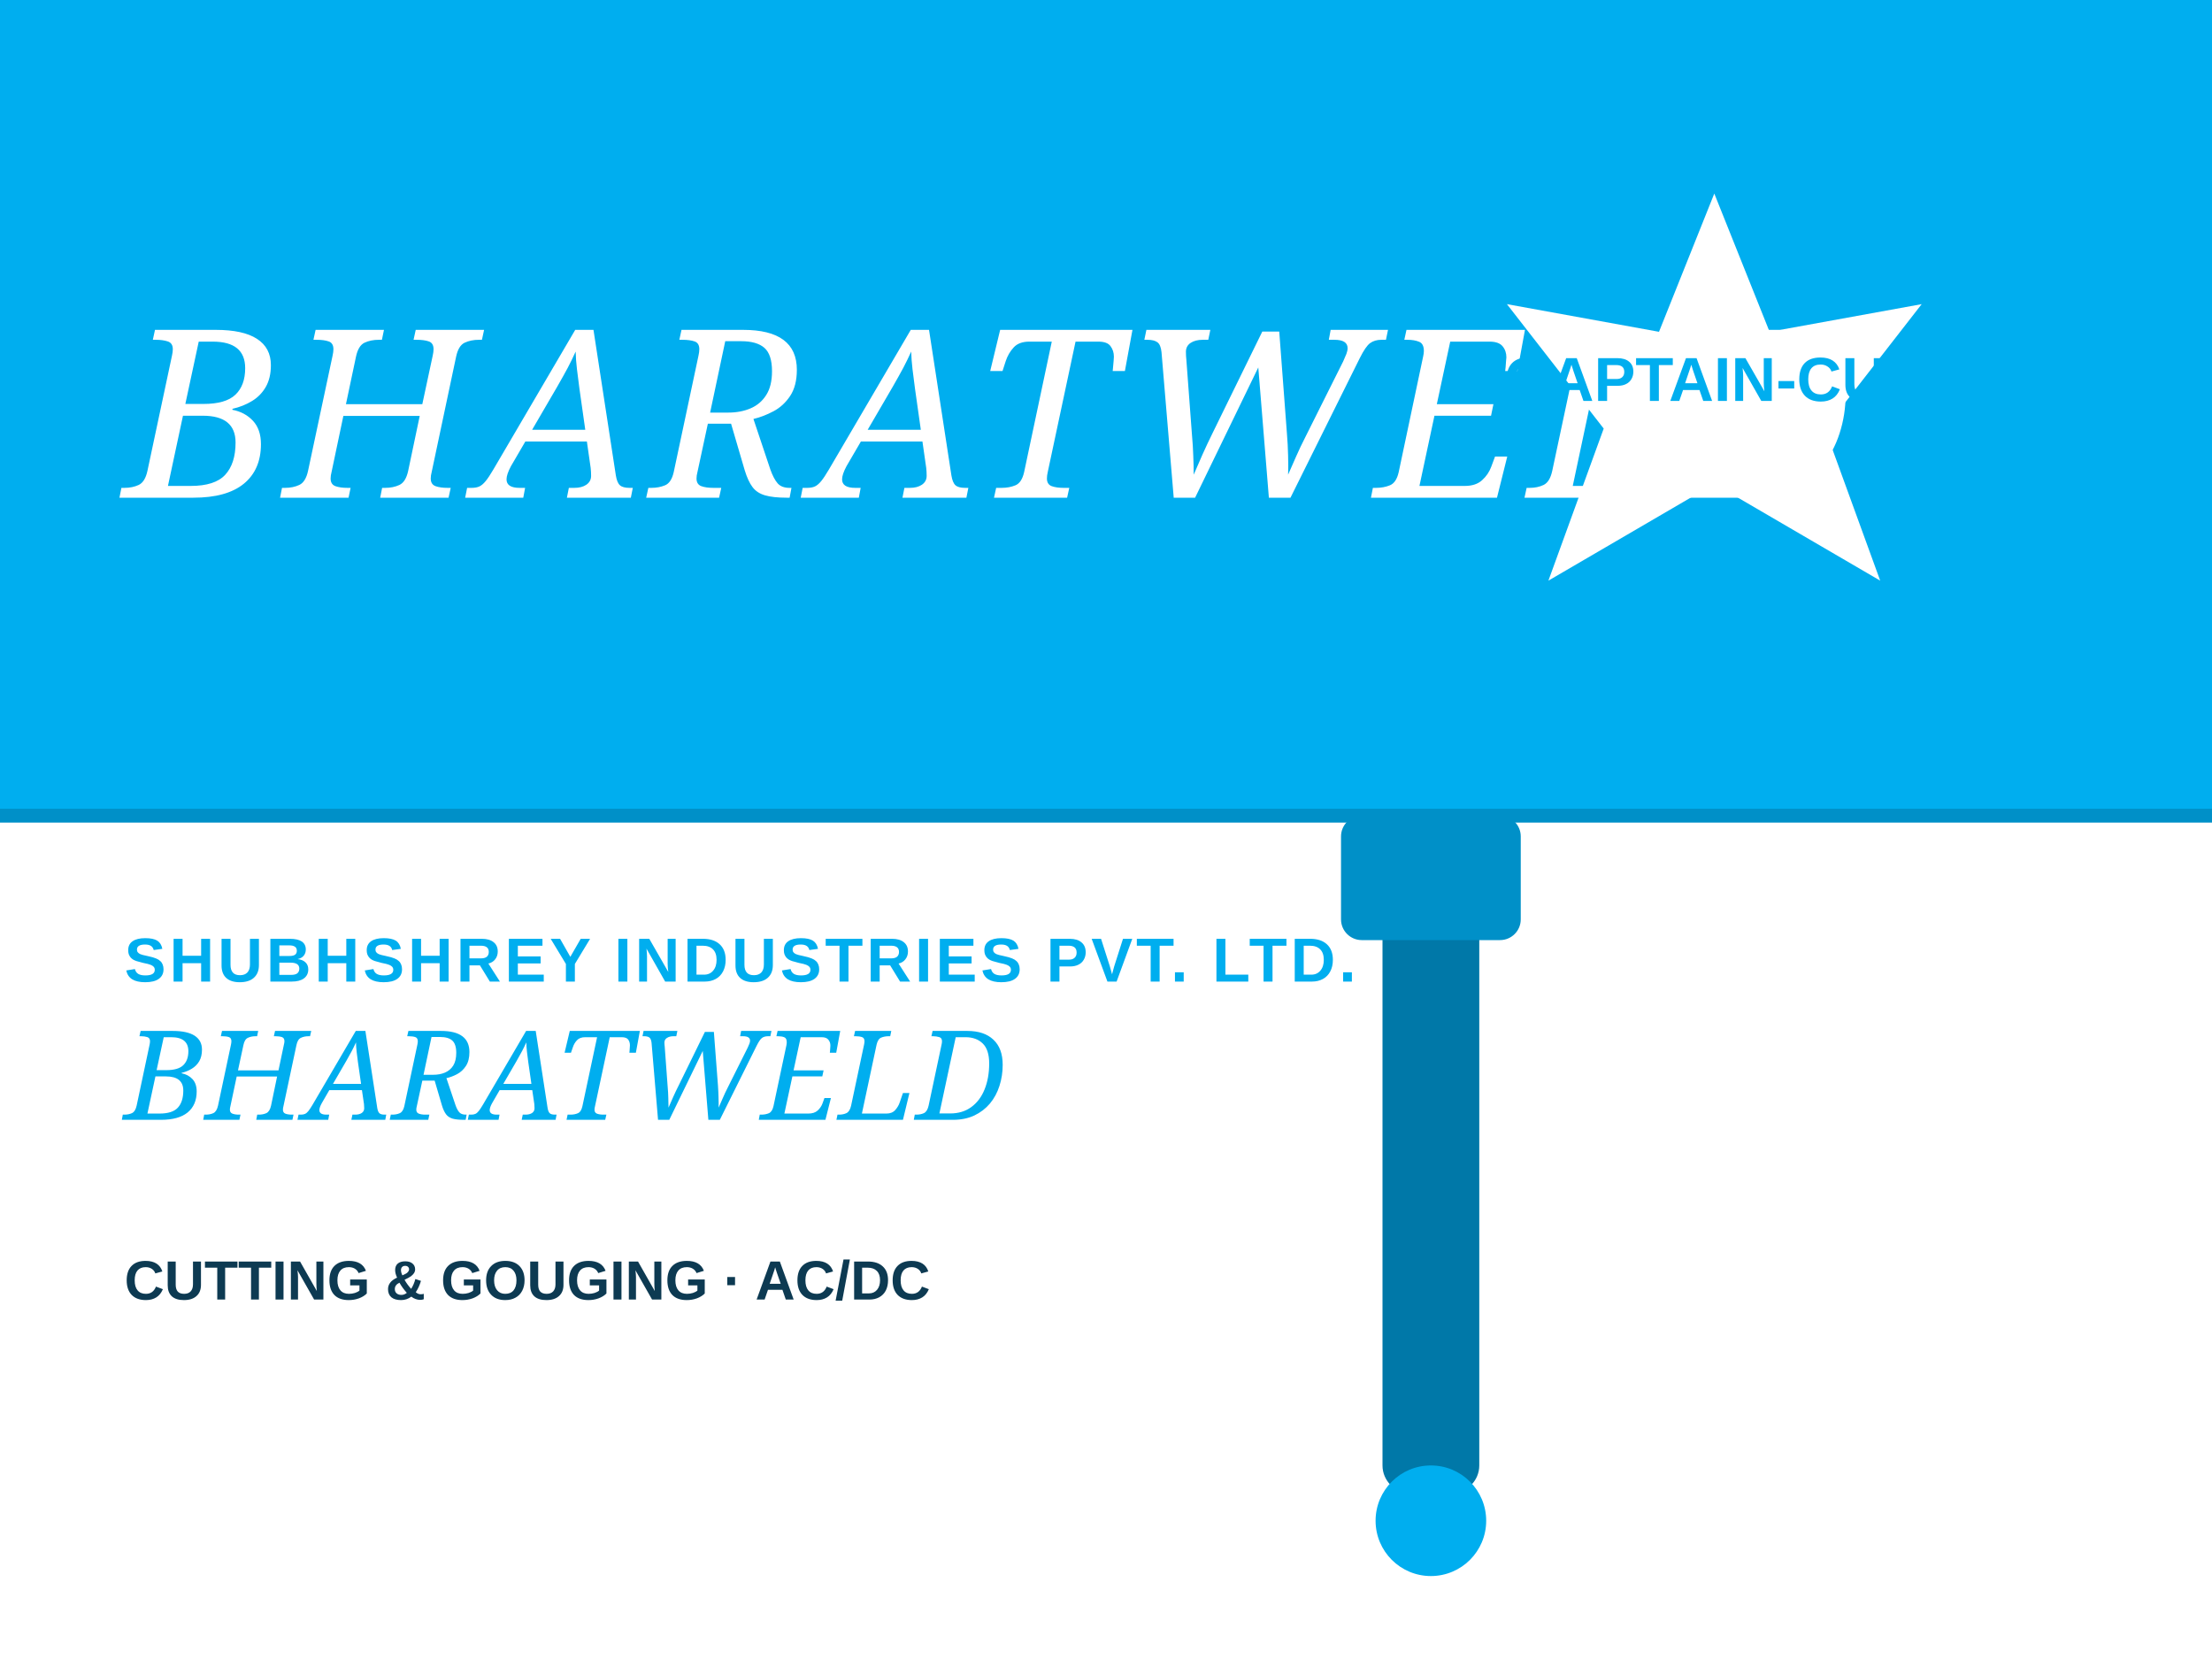
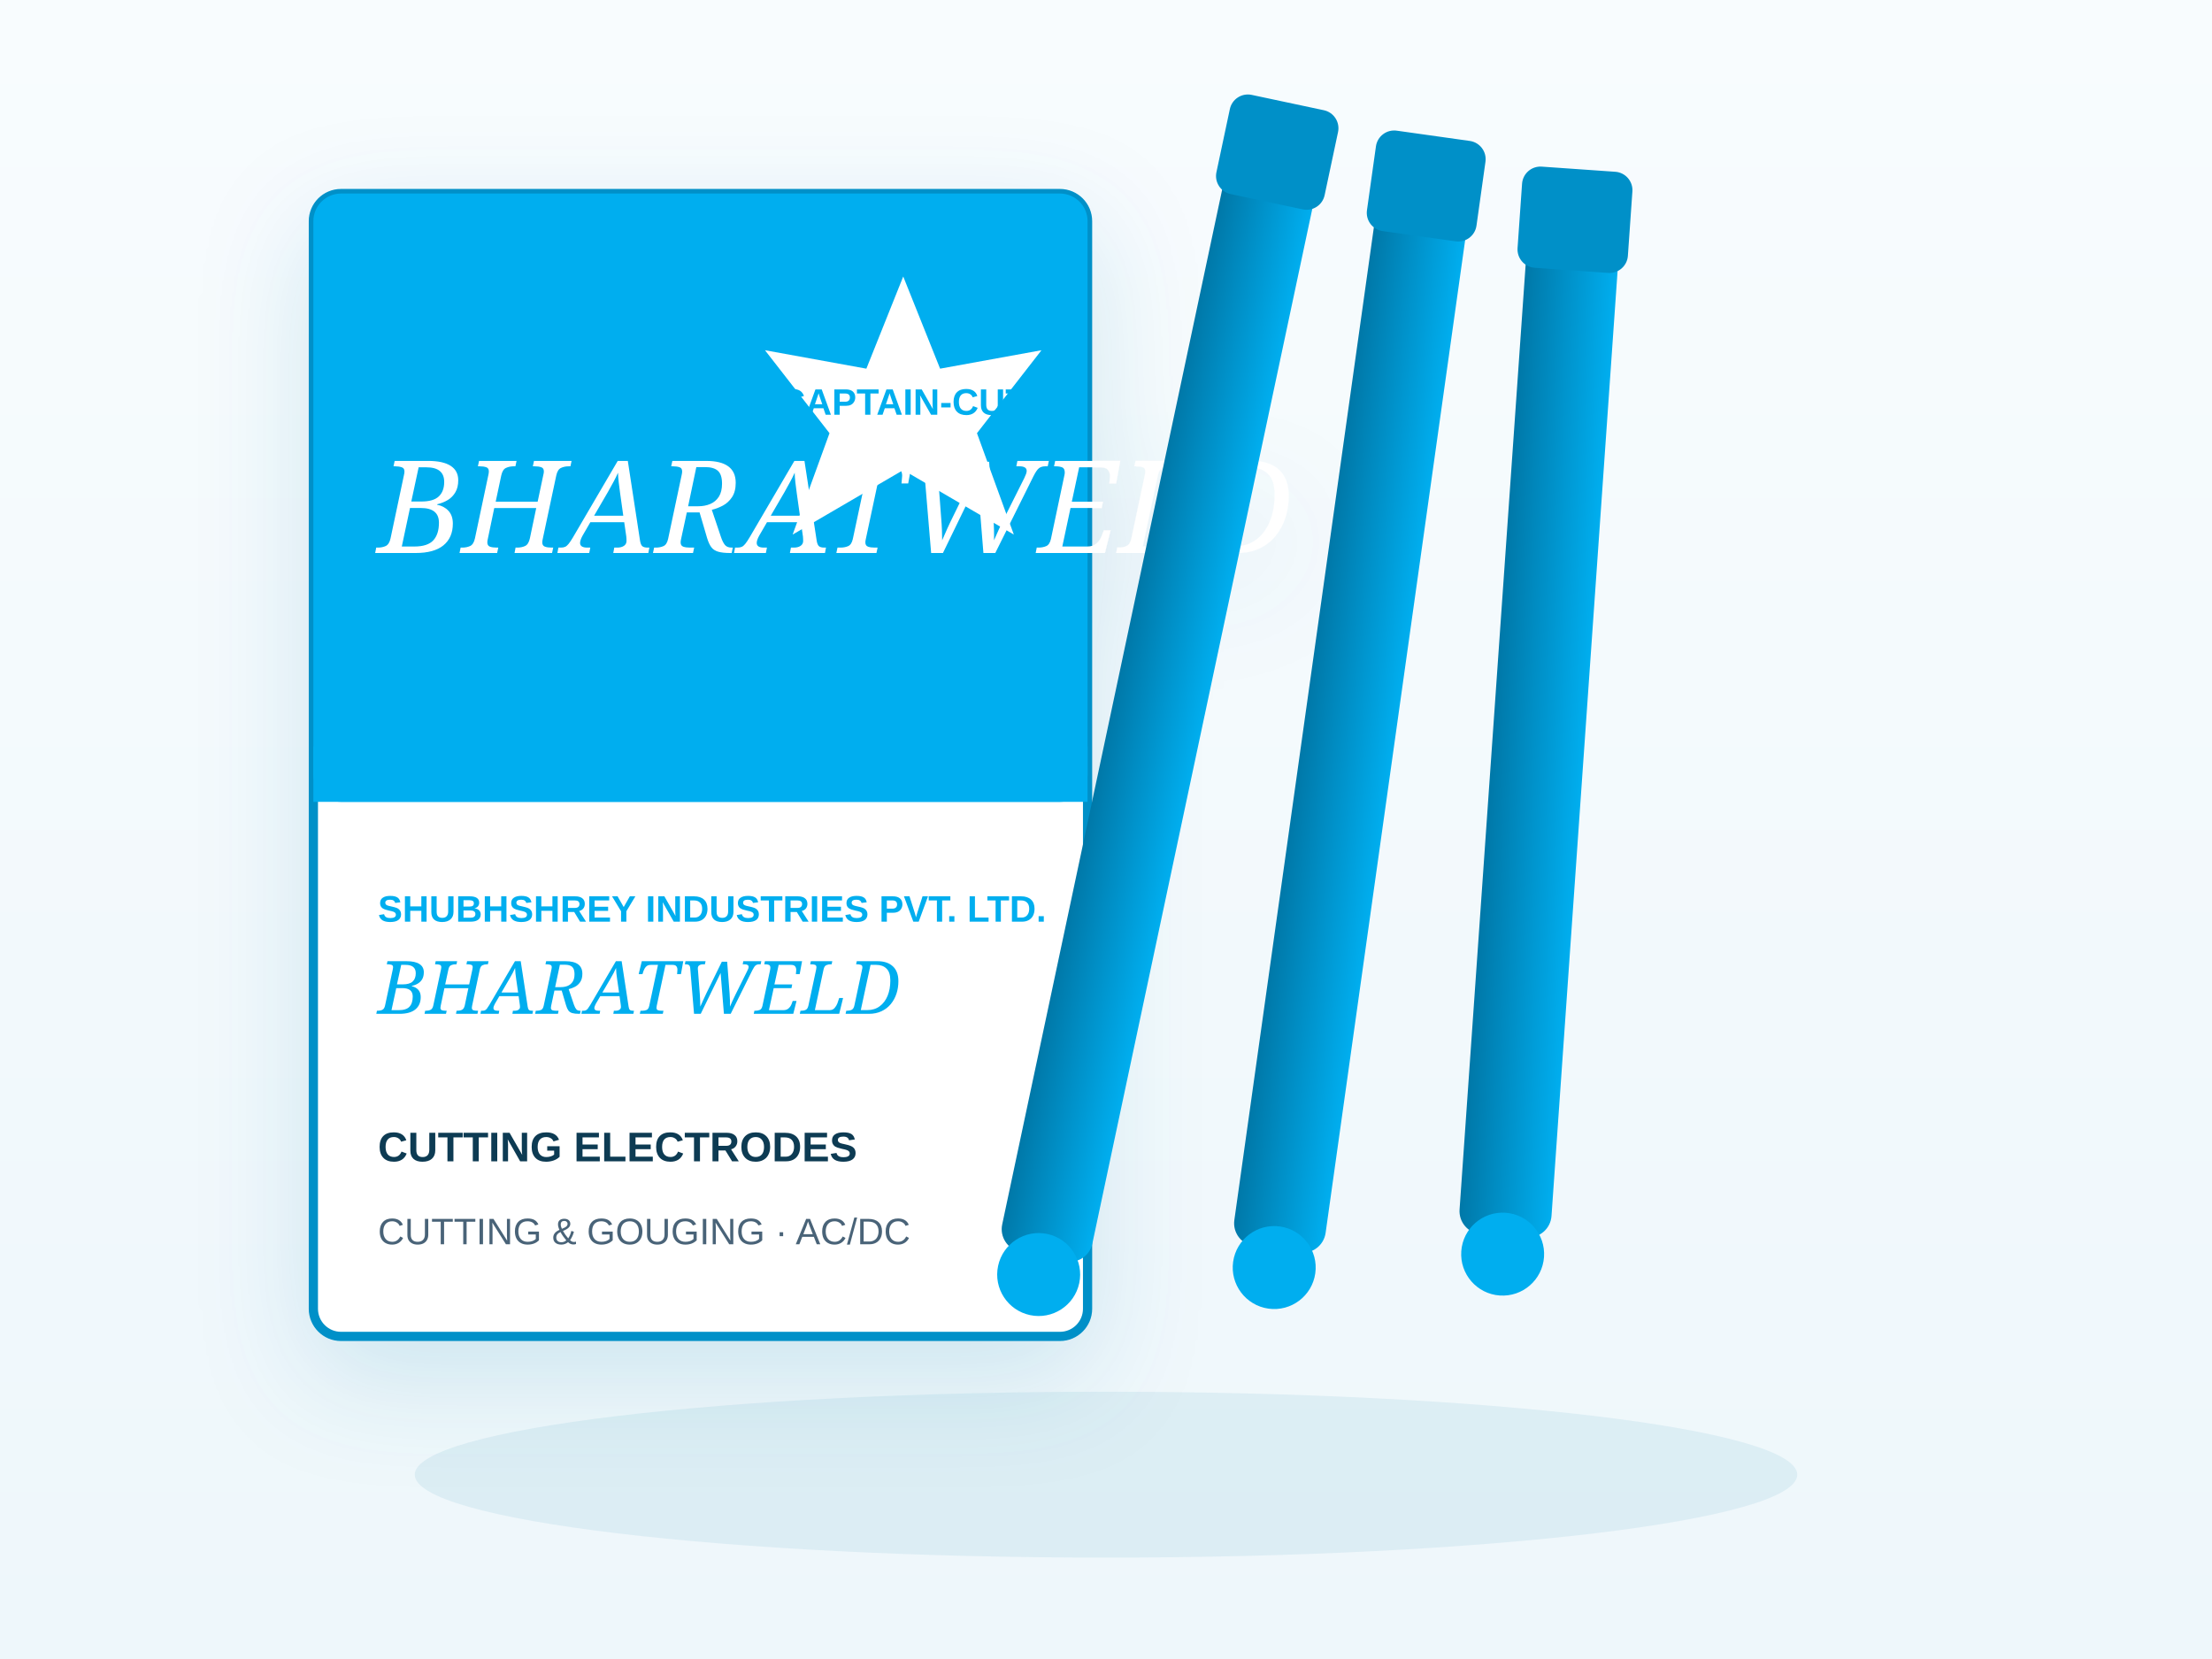
- <svg xmlns="http://www.w3.org/2000/svg" viewBox="0 0 320 240" role="img" aria-label="Bharatweld Captain-Cut packaging">
-   <rect width="320" height="240" fill="#ffffff" />
-   <rect width="320" height="118" fill="#00AEEF" />
-   <line x1="0" y1="118" x2="320" y2="118" stroke="#0090C8" stroke-width="2" />
-   <text x="18" y="72" font-family="Georgia, serif" font-size="34" font-style="italic" fill="#ffffff" letter-spacing="1">BHARATWELD</text>
-   <polygon points="248,28 256,48 278,44 264,62 272,84 248,70 224,84 232,62 218,44 240,48" fill="#ffffff" />
-   <text x="248" y="58" text-anchor="middle" font-family="Arial, sans-serif" font-size="9" font-weight="700" fill="#00AEEF">CAPTAIN-CUT</text>
-   <text x="18" y="142" font-family="Arial, sans-serif" font-size="9" font-weight="700" fill="#00AEEF" letter-spacing="0.5">SHUBHSHREY INDUSTRIES PVT. LTD.</text>
-   <text x="18" y="162" font-family="Georgia, serif" font-size="18" font-style="italic" fill="#00AEEF">BHARATWELD</text>
-   <rect x="200" y="128" width="14" height="88" rx="4" fill="#0078A8" />
-   <rect x="194" y="118" width="26" height="18" rx="3" fill="#0090C8" />
-   <circle cx="207" cy="220" r="8" fill="#00AEEF" />
-   <text x="18" y="188" font-family="Arial, sans-serif" font-size="8" font-weight="600" fill="#0D3A52">CUTTING &amp; GOUGING · AC/DC</text>
+ <svg xmlns="http://www.w3.org/2000/svg" viewBox="0 0 480 360" role="img" aria-label="Bharatweld Captain-Cut cutting rods with packaging">
+   <defs>
+     <linearGradient id="bg" x1="0" y1="0" x2="0" y2="1">
+       <stop offset="0%" stop-color="#f8fcfe" />
+       <stop offset="100%" stop-color="#eef7fb" />
+     </linearGradient>
+     <linearGradient id="rod" x1="0" y1="0" x2="1" y2="0">
+       <stop offset="0%" stop-color="#0078A8" />
+       <stop offset="100%" stop-color="#00AEEF" />
+     </linearGradient>
+     <filter id="shadow" x="-20%" y="-20%" width="140%" height="140%">
+       <feDropShadow dx="0" dy="8" stdDeviation="12" flood-color="#0078A8" flood-opacity="0.15" />
+     </filter>
+   </defs>
+   <rect width="480" height="360" fill="url(#bg)" />
+   <ellipse cx="240" cy="320" rx="150" ry="18" fill="#0078A8" opacity="0.08" />
+   <g filter="url(#shadow)" transform="translate(68,42)">
+     <rect x="0" y="0" width="168" height="248" rx="6" fill="#ffffff" stroke="#0090C8" stroke-width="2" />
+     <rect x="0" y="0" width="168" height="132" rx="6" fill="#00AEEF" />
+     <rect x="0" y="120" width="168" height="12" fill="#00AEEF" />
+     <text x="14" y="78" font-family="Georgia, serif" font-size="28" font-style="italic" fill="#ffffff">BHARATWELD</text>
+     <polygon points="128,18 136,38 158,34 144,52 152,74 128,60 104,74 112,52 98,34 120,38" fill="#ffffff" />
+     <text x="128" y="48" text-anchor="middle" font-family="Arial, sans-serif" font-size="8" font-weight="700" fill="#00AEEF">CAPTAIN-CUT</text>
+     <text x="14" y="158" font-family="Arial, sans-serif" font-size="8" font-weight="700" fill="#00AEEF">SHUBHSHREY INDUSTRIES PVT. LTD.</text>
+     <text x="14" y="178" font-family="Georgia, serif" font-size="16" font-style="italic" fill="#00AEEF">BHARATWELD</text>
+     <text x="14" y="210" font-family="Arial, sans-serif" font-size="9" font-weight="600" fill="#0D3A52">CUTTING ELECTRODES</text>
+     <text x="14" y="228" font-family="Arial, sans-serif" font-size="8" fill="#4A6478">CUTTING &amp; GOUGING · AC/DC</text>
+   </g>
+   <g transform="translate(268,28) rotate(12)">
+     <rect x="0" y="0" width="20" height="248" rx="5" fill="url(#rod)" />
+     <rect x="-2" y="-8" width="24" height="22" rx="4" fill="#0090C8" />
+     <circle cx="10" cy="252" r="9" fill="#00AEEF" />
+   </g>
+   <g transform="translate(300,36) rotate(8)">
+     <rect x="0" y="0" width="20" height="236" rx="5" fill="url(#rod)" />
+     <rect x="-2" y="-8" width="24" height="22" rx="4" fill="#0090C8" />
+     <circle cx="10" cy="240" r="9" fill="#00AEEF" />
+   </g>
+   <g transform="translate(332,44) rotate(4)">
+     <rect x="0" y="0" width="20" height="224" rx="5" fill="url(#rod)" />
+     <rect x="-2" y="-8" width="24" height="22" rx="4" fill="#0090C8" />
+     <circle cx="10" cy="228" r="9" fill="#00AEEF" />
+   </g>
</svg>
